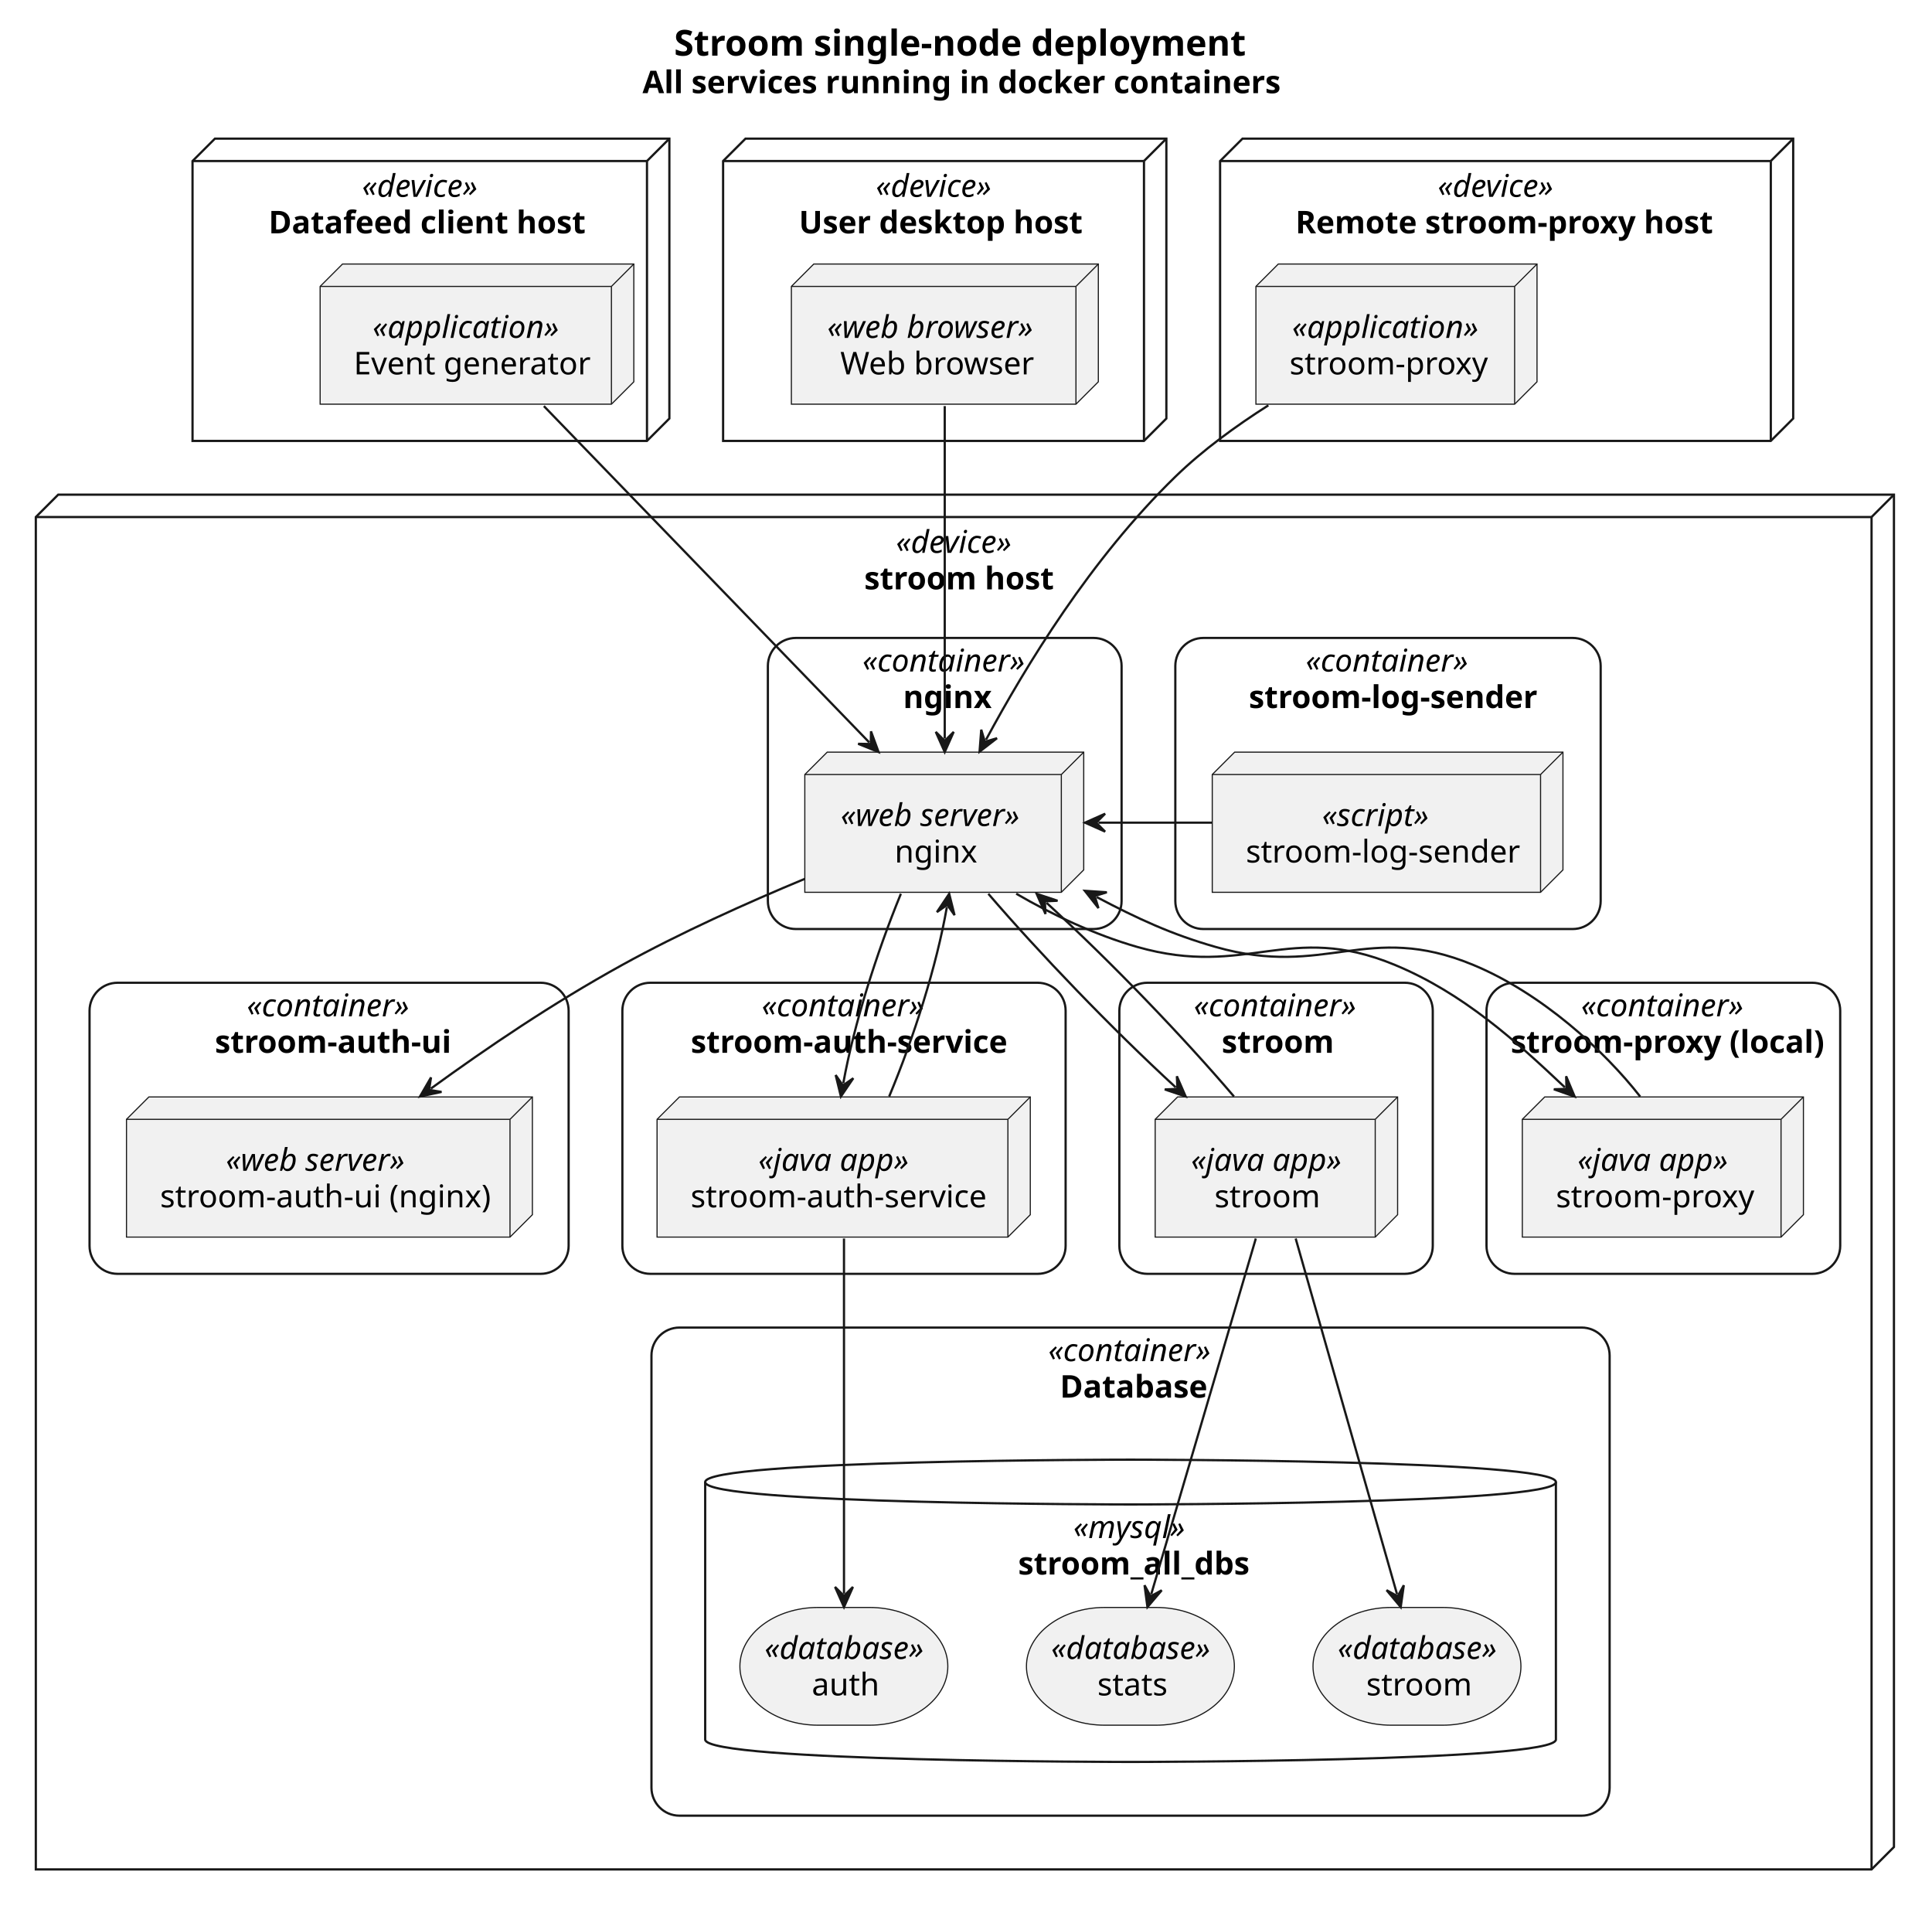
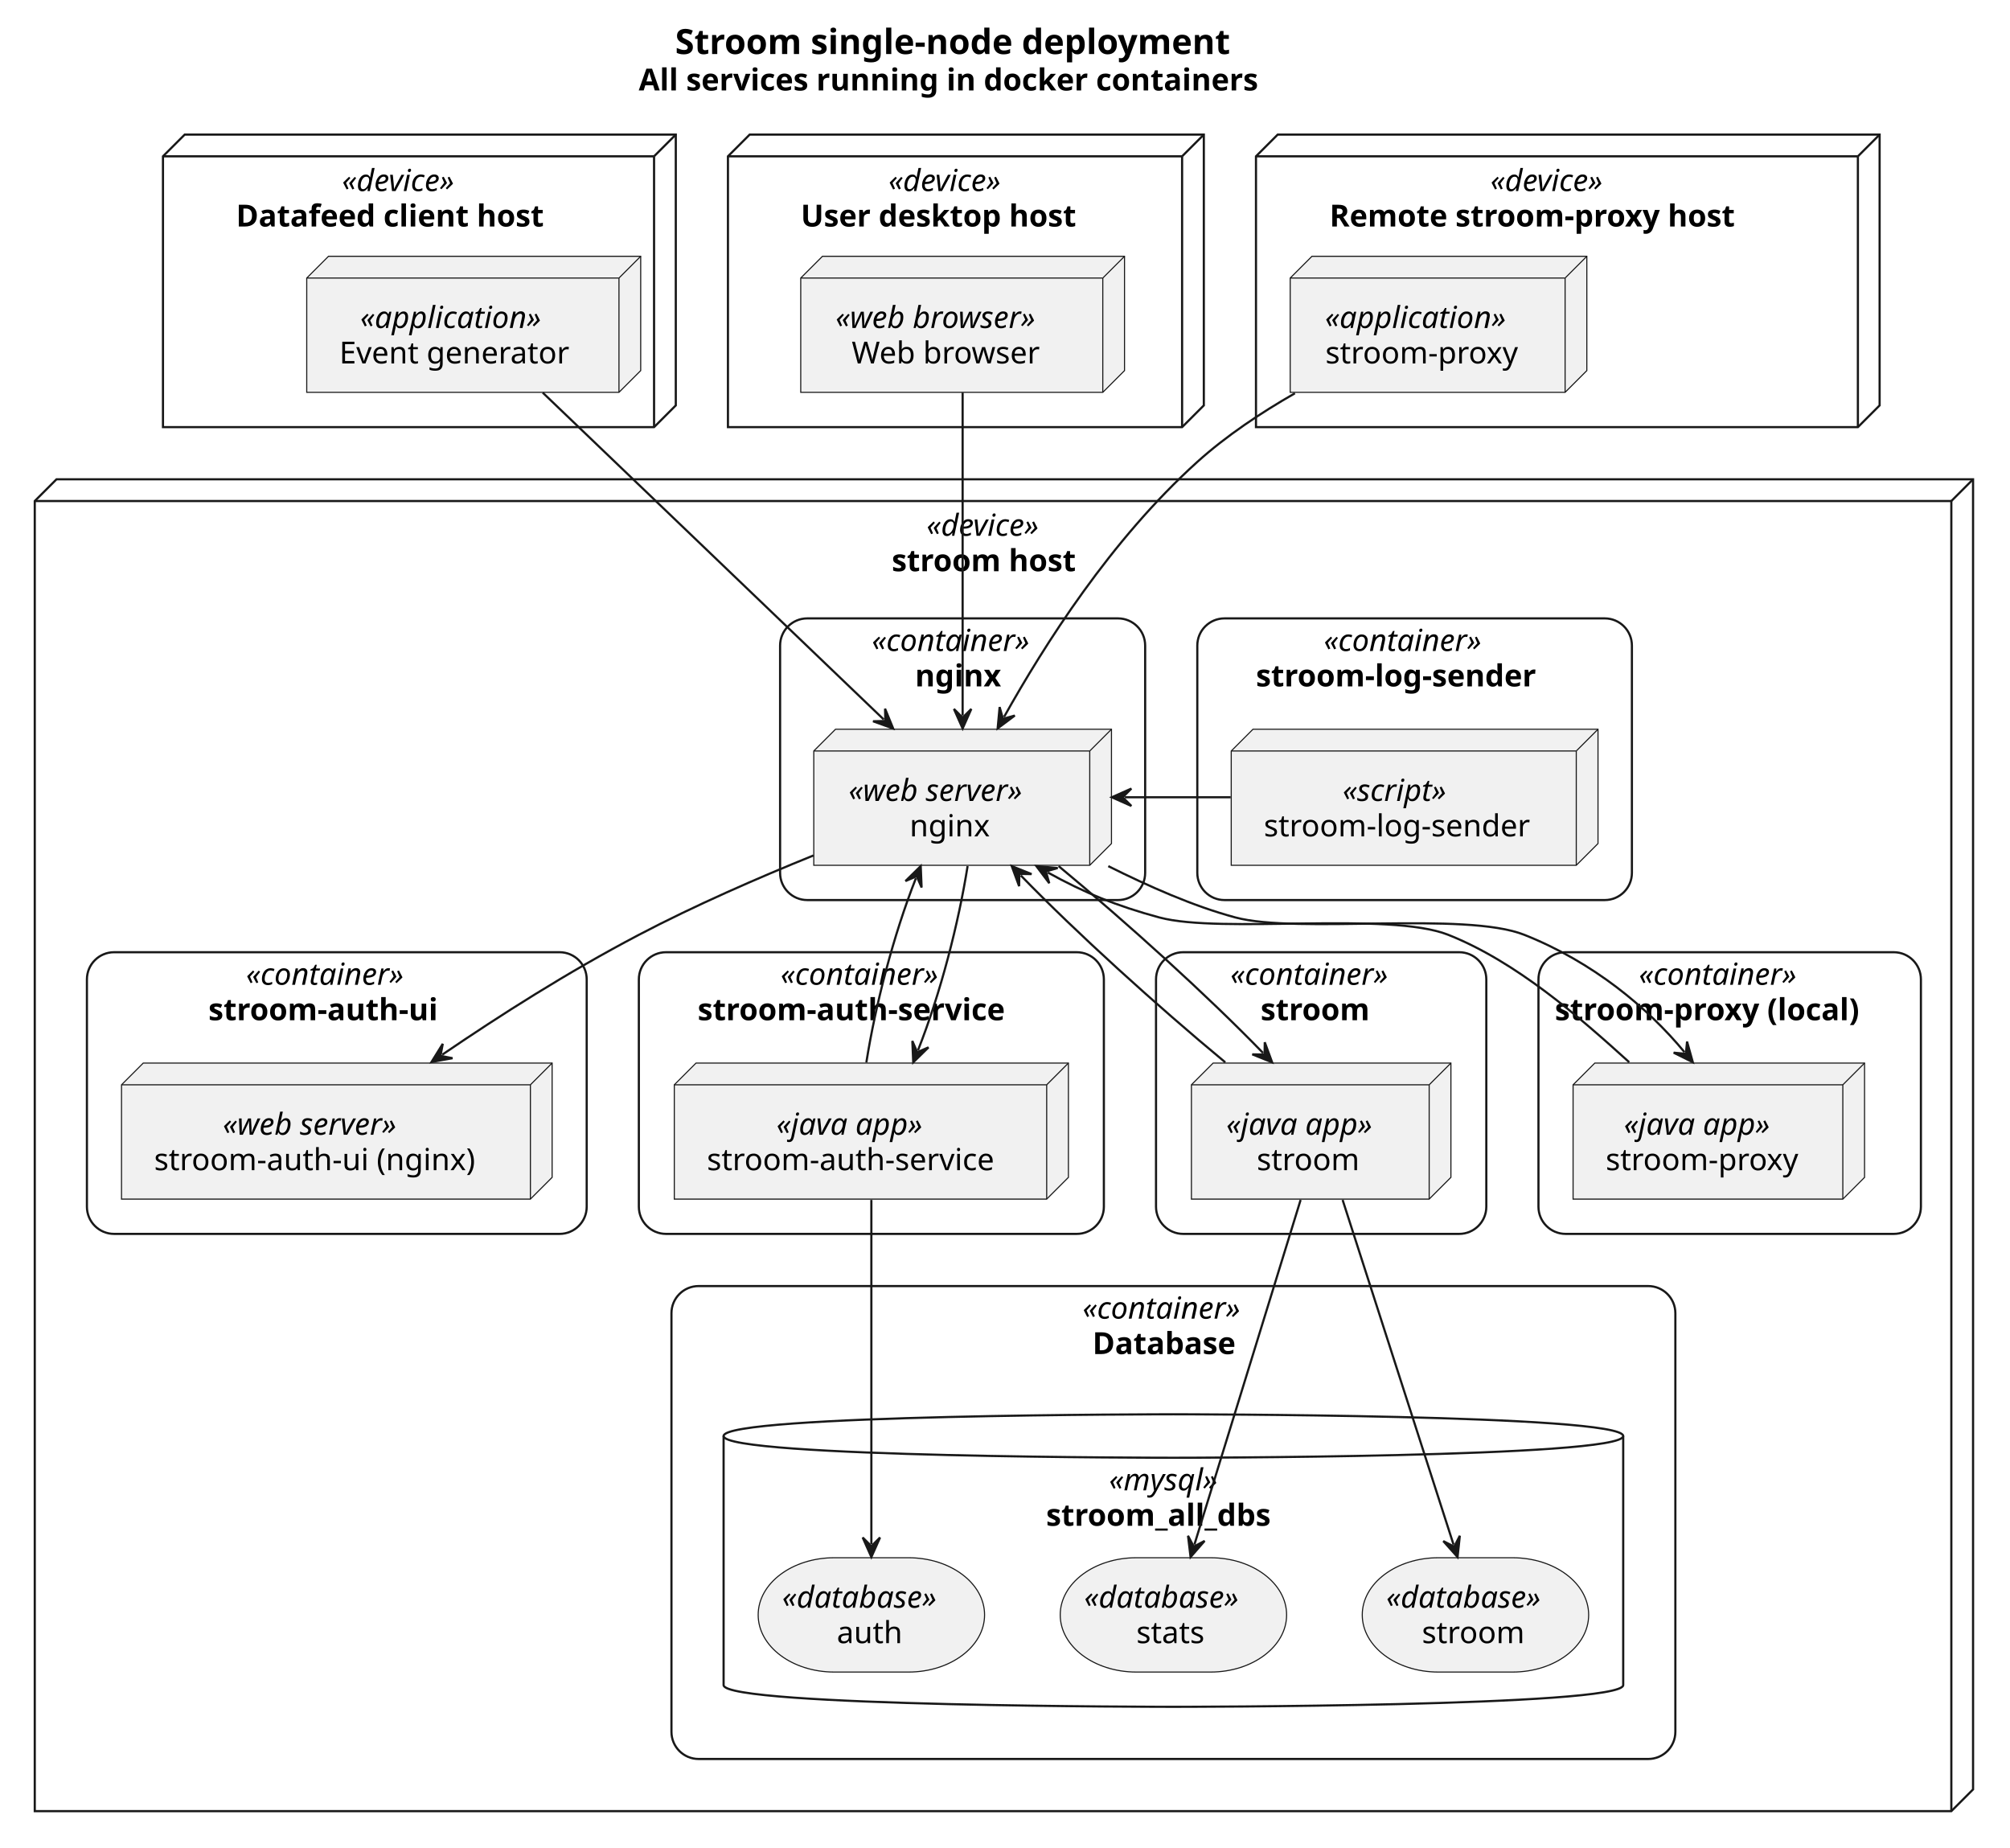
- <svg xmlns="http://www.w3.org/2000/svg" contentStyleType="text/css" data-diagram-type="DESCRIPTION" height="851px" preserveAspectRatio="none" style="width:863px;height:851px;background:#FFFFFF;" version="1.1" viewBox="0 0 863 851" width="863px" zoomAndPan="magnify">
+ <svg xmlns="http://www.w3.org/2000/svg" contentStyleType="text/css" data-diagram-type="DESCRIPTION" height="850px" preserveAspectRatio="none" style="width:925px;height:850px;background:#FFFFFF;" version="1.1" viewBox="0 0 925 850" width="925px" zoomAndPan="magnify">
  <defs />
  <g>
    <g class="title" data-source-line="2">
-       <text fill="#000000" font-family="sans-serif" font-size="16" font-weight="bold" lengthAdjust="spacing" textLength="246.781" x="301.109" y="24.852">Stroom single-node deployment</text>
-       <text fill="#000000" font-family="sans-serif" font-size="14" font-weight="bold" lengthAdjust="spacing" textLength="275.017" x="286.992" y="41.62">All services running in docker containers</text>
+       <text fill="#000000" font-family="sans-serif" font-size="16" font-weight="bold" lengthAdjust="spacing" textLength="289.602" x="310.699" y="24.852">Stroom single-node deployment</text>
+       <text fill="#000000" font-family="sans-serif" font-size="14" font-weight="bold" lengthAdjust="spacing" textLength="323.114" x="293.943" y="41.62">All services running in docker containers</text>
    </g>
    <g class="cluster" data-qualified-name="dataload_client_host" data-source-line="13" id="ent0002">
-       <polygon fill="none" points="86,71.922,96,61.922,299,61.922,299,186.922,289,196.922,86,196.922,86,71.922" style="stroke:#181818;stroke-width:1;" />
-       <line style="stroke:#181818;stroke-width:1;" x1="289" x2="299" y1="71.922" y2="61.922" />
-       <line style="stroke:#181818;stroke-width:1;" x1="86" x2="289" y1="71.922" y2="71.922" />
-       <line style="stroke:#181818;stroke-width:1;" x1="289" x2="289" y1="71.922" y2="196.922" />
-       <text fill="#000000" font-family="sans-serif" font-size="14" font-style="italic" lengthAdjust="spacing" textLength="53.628" x="161.686" y="87.917">«device»</text>
-       <text fill="#000000" font-family="sans-serif" font-size="14" font-weight="bold" lengthAdjust="spacing" textLength="137.088" x="119.956" y="104.214">Datafeed client host</text>
+       <polygon fill="none" points="75,71.922,85,61.922,311,61.922,311,186.522,301,196.522,75,196.522,75,71.922" style="stroke:#181818;stroke-width:1;" />
+       <line style="stroke:#181818;stroke-width:1;" x1="301" x2="311" y1="71.922" y2="61.922" />
+       <line style="stroke:#181818;stroke-width:1;" x1="75" x2="301" y1="71.922" y2="71.922" />
+       <line style="stroke:#181818;stroke-width:1;" x1="301" x2="301" y1="71.922" y2="196.522" />
+       <text fill="#000000" font-family="sans-serif" font-size="14" font-style="italic" lengthAdjust="spacing" textLength="63.267" x="157.367" y="87.917">«device»</text>
+       <text fill="#000000" font-family="sans-serif" font-size="14" font-weight="bold" lengthAdjust="spacing" textLength="160.72" x="108.64" y="104.214">Datafeed client host</text>
    </g>
    <g class="cluster" data-qualified-name="ui_client_host" data-source-line="17" id="ent0004">
-       <polygon fill="none" points="323,71.922,333,61.922,521,61.922,521,186.922,511,196.922,323,196.922,323,71.922" style="stroke:#181818;stroke-width:1;" />
-       <line style="stroke:#181818;stroke-width:1;" x1="511" x2="521" y1="71.922" y2="61.922" />
-       <line style="stroke:#181818;stroke-width:1;" x1="323" x2="511" y1="71.922" y2="71.922" />
-       <line style="stroke:#181818;stroke-width:1;" x1="511" x2="511" y1="71.922" y2="196.922" />
-       <text fill="#000000" font-family="sans-serif" font-size="14" font-style="italic" lengthAdjust="spacing" textLength="53.628" x="391.186" y="87.917">«device»</text>
-       <text fill="#000000" font-family="sans-serif" font-size="14" font-weight="bold" lengthAdjust="spacing" textLength="122.268" x="356.866" y="104.214">User desktop host</text>
+       <polygon fill="none" points="335,71.922,345,61.922,554,61.922,554,186.522,544,196.522,335,196.522,335,71.922" style="stroke:#181818;stroke-width:1;" />
+       <line style="stroke:#181818;stroke-width:1;" x1="544" x2="554" y1="71.922" y2="61.922" />
+       <line style="stroke:#181818;stroke-width:1;" x1="335" x2="544" y1="71.922" y2="71.922" />
+       <line style="stroke:#181818;stroke-width:1;" x1="544" x2="544" y1="71.922" y2="196.522" />
+       <text fill="#000000" font-family="sans-serif" font-size="14" font-style="italic" lengthAdjust="spacing" textLength="63.267" x="408.867" y="87.917">«device»</text>
+       <text fill="#000000" font-family="sans-serif" font-size="14" font-weight="bold" lengthAdjust="spacing" textLength="143.951" x="368.524" y="104.214">User desktop host</text>
    </g>
    <g class="cluster" data-qualified-name="remote_proxy_host" data-source-line="21" id="ent0006">
-       <polygon fill="none" points="545,71.922,555,61.922,801,61.922,801,186.922,791,196.922,545,196.922,545,71.922" style="stroke:#181818;stroke-width:1;" />
-       <line style="stroke:#181818;stroke-width:1;" x1="791" x2="801" y1="71.922" y2="61.922" />
-       <line style="stroke:#181818;stroke-width:1;" x1="545" x2="791" y1="71.922" y2="71.922" />
-       <line style="stroke:#181818;stroke-width:1;" x1="791" x2="791" y1="71.922" y2="196.922" />
-       <text fill="#000000" font-family="sans-serif" font-size="14" font-style="italic" lengthAdjust="spacing" textLength="53.628" x="642.186" y="87.917">«device»</text>
-       <text fill="#000000" font-family="sans-serif" font-size="14" font-weight="bold" lengthAdjust="spacing" textLength="180.694" x="578.653" y="104.214">Remote stroom-proxy host</text>
+       <polygon fill="none" points="578,71.922,588,61.922,865,61.922,865,186.522,855,196.522,578,196.522,578,71.922" style="stroke:#181818;stroke-width:1;" />
+       <line style="stroke:#181818;stroke-width:1;" x1="855" x2="865" y1="71.922" y2="61.922" />
+       <line style="stroke:#181818;stroke-width:1;" x1="578" x2="855" y1="71.922" y2="71.922" />
+       <line style="stroke:#181818;stroke-width:1;" x1="855" x2="855" y1="71.922" y2="196.522" />
+       <text fill="#000000" font-family="sans-serif" font-size="14" font-style="italic" lengthAdjust="spacing" textLength="63.267" x="685.867" y="87.917">«device»</text>
+       <text fill="#000000" font-family="sans-serif" font-size="14" font-weight="bold" lengthAdjust="spacing" textLength="211.292" x="611.854" y="104.214">Remote stroom-proxy host</text>
    </g>
    <g class="cluster" data-qualified-name="stroom_host" data-source-line="27" id="ent0008">
-       <polygon fill="none" points="16,230.922,26,220.922,846,220.922,846,824.922,836,834.922,16,834.922,16,230.922" style="stroke:#181818;stroke-width:1;" />
-       <line style="stroke:#181818;stroke-width:1;" x1="836" x2="846" y1="230.922" y2="220.922" />
-       <line style="stroke:#181818;stroke-width:1;" x1="16" x2="836" y1="230.922" y2="230.922" />
-       <line style="stroke:#181818;stroke-width:1;" x1="836" x2="836" y1="230.922" y2="834.922" />
-       <text fill="#000000" font-family="sans-serif" font-size="14" font-style="italic" lengthAdjust="spacing" textLength="53.628" x="400.186" y="246.917">«device»</text>
-       <text fill="#000000" font-family="sans-serif" font-size="14" font-weight="bold" lengthAdjust="spacing" textLength="81.901" x="386.049" y="263.214">stroom host</text>
+       <polygon fill="none" points="16,230.522,26,220.522,908,220.522,908,823.302,898,833.302,16,833.302,16,230.522" style="stroke:#181818;stroke-width:1;" />
+       <line style="stroke:#181818;stroke-width:1;" x1="898" x2="908" y1="230.522" y2="220.522" />
+       <line style="stroke:#181818;stroke-width:1;" x1="16" x2="898" y1="230.522" y2="230.522" />
+       <line style="stroke:#181818;stroke-width:1;" x1="898" x2="898" y1="230.522" y2="833.302" />
+       <text fill="#000000" font-family="sans-serif" font-size="14" font-style="italic" lengthAdjust="spacing" textLength="63.267" x="426.367" y="246.517">«device»</text>
+       <text fill="#000000" font-family="sans-serif" font-size="14" font-weight="bold" lengthAdjust="spacing" textLength="95.238" x="410.381" y="262.814">stroom host</text>
    </g>
    <g class="cluster" data-qualified-name="stroom_host.nginx_container" data-source-line="28" id="ent0009">
-       <rect fill="none" height="130" rx="12.5" ry="12.5" style="stroke:#181818;stroke-width:1;" width="158" x="343" y="284.922" />
-       <text fill="#000000" font-family="sans-serif" font-size="14" font-style="italic" lengthAdjust="spacing" textLength="73.555" x="385.223" y="299.917">«container»</text>
-       <text fill="#000000" font-family="sans-serif" font-size="14" font-weight="bold" lengthAdjust="spacing" textLength="37.222" x="403.389" y="316.214">nginx</text>
+       <rect fill="none" height="129.59" rx="12.5" ry="12.5" style="stroke:#181818;stroke-width:1;" width="168" x="359" y="284.522" />
+       <text fill="#000000" font-family="sans-serif" font-size="14" font-style="italic" lengthAdjust="spacing" textLength="83.617" x="401.191" y="299.517">«container»</text>
+       <text fill="#000000" font-family="sans-serif" font-size="14" font-weight="bold" lengthAdjust="spacing" textLength="43.784" x="421.108" y="315.814">nginx</text>
    </g>
    <g class="cluster" data-qualified-name="stroom_host.stroom_auth_ui_container" data-source-line="32" id="ent0011">
-       <rect fill="none" height="130" rx="12.5" ry="12.5" style="stroke:#181818;stroke-width:1;" width="214" x="40" y="438.922" />
-       <text fill="#000000" font-family="sans-serif" font-size="14" font-style="italic" lengthAdjust="spacing" textLength="73.555" x="110.223" y="453.917">«container»</text>
-       <text fill="#000000" font-family="sans-serif" font-size="14" font-weight="bold" lengthAdjust="spacing" textLength="102.019" x="95.99" y="470.214">stroom-auth-ui</text>
+       <rect fill="none" height="129.6" rx="12.5" ry="12.5" style="stroke:#181818;stroke-width:1;" width="230" x="40" y="438.112" />
+       <text fill="#000000" font-family="sans-serif" font-size="14" font-style="italic" lengthAdjust="spacing" textLength="83.617" x="113.191" y="453.107">«container»</text>
+       <text fill="#000000" font-family="sans-serif" font-size="14" font-weight="bold" lengthAdjust="spacing" textLength="118.214" x="95.893" y="469.404">stroom-auth-ui</text>
    </g>
    <g class="cluster" data-qualified-name="stroom_host.stroom_auth_service_container" data-source-line="36" id="ent0013">
-       <rect fill="none" height="130" rx="12.5" ry="12.5" style="stroke:#181818;stroke-width:1;" width="198" x="278" y="438.922" />
-       <text fill="#000000" font-family="sans-serif" font-size="14" font-style="italic" lengthAdjust="spacing" textLength="73.555" x="340.223" y="453.917">«container»</text>
-       <text fill="#000000" font-family="sans-serif" font-size="14" font-weight="bold" lengthAdjust="spacing" textLength="136.856" x="308.572" y="470.214">stroom-auth-service</text>
+       <rect fill="none" height="129.6" rx="12.5" ry="12.5" style="stroke:#181818;stroke-width:1;" width="214" x="294" y="438.112" />
+       <text fill="#000000" font-family="sans-serif" font-size="14" font-style="italic" lengthAdjust="spacing" textLength="83.617" x="359.191" y="453.107">«container»</text>
+       <text fill="#000000" font-family="sans-serif" font-size="14" font-weight="bold" lengthAdjust="spacing" textLength="159.899" x="321.05" y="469.404">stroom-auth-service</text>
    </g>
    <g class="cluster" data-qualified-name="stroom_host.stroom_container" data-source-line="40" id="ent0015">
-       <rect fill="none" height="130" rx="12.5" ry="12.5" style="stroke:#181818;stroke-width:1;" width="140" x="500" y="438.922" />
-       <text fill="#000000" font-family="sans-serif" font-size="14" font-style="italic" lengthAdjust="spacing" textLength="73.555" x="533.223" y="453.917">«container»</text>
-       <text fill="#000000" font-family="sans-serif" font-size="14" font-weight="bold" lengthAdjust="spacing" textLength="48.569" x="545.715" y="470.214">stroom</text>
+       <rect fill="none" height="129.6" rx="12.5" ry="12.5" style="stroke:#181818;stroke-width:1;" width="152" x="532" y="438.112" />
+       <text fill="#000000" font-family="sans-serif" font-size="14" font-style="italic" lengthAdjust="spacing" textLength="83.617" x="566.191" y="453.107">«container»</text>
+       <text fill="#000000" font-family="sans-serif" font-size="14" font-weight="bold" lengthAdjust="spacing" textLength="55.754" x="580.123" y="469.404">stroom</text>
    </g>
    <g class="cluster" data-qualified-name="stroom_host.stroom_proxy_container" data-source-line="44" id="ent0017">
-       <rect fill="none" height="130" rx="12.5" ry="12.5" style="stroke:#181818;stroke-width:1;" width="158" x="664" y="438.922" />
-       <text fill="#000000" font-family="sans-serif" font-size="14" font-style="italic" lengthAdjust="spacing" textLength="73.555" x="706.223" y="453.917">«container»</text>
-       <text fill="#000000" font-family="sans-serif" font-size="14" font-weight="bold" lengthAdjust="spacing" textLength="136.35" x="674.825" y="470.214">stroom-proxy (local)</text>
+       <rect fill="none" height="129.6" rx="12.5" ry="12.5" style="stroke:#181818;stroke-width:1;" width="176" x="708" y="438.112" />
+       <text fill="#000000" font-family="sans-serif" font-size="14" font-style="italic" lengthAdjust="spacing" textLength="83.617" x="754.191" y="453.107">«container»</text>
+       <text fill="#000000" font-family="sans-serif" font-size="14" font-weight="bold" lengthAdjust="spacing" textLength="160.898" x="715.551" y="469.404">stroom-proxy (local)</text>
    </g>
    <g class="cluster" data-qualified-name="stroom_host.stroom_log_sender" data-source-line="48" id="ent0019">
-       <rect fill="none" height="130" rx="12.5" ry="12.5" style="stroke:#181818;stroke-width:1;" width="190" x="525" y="284.922" />
-       <text fill="#000000" font-family="sans-serif" font-size="14" font-style="italic" lengthAdjust="spacing" textLength="73.555" x="583.223" y="299.917">«container»</text>
-       <text fill="#000000" font-family="sans-serif" font-size="14" font-weight="bold" lengthAdjust="spacing" textLength="124.332" x="557.834" y="316.214">stroom-log-sender</text>
+       <rect fill="none" height="129.59" rx="12.5" ry="12.5" style="stroke:#181818;stroke-width:1;" width="200" x="551" y="284.522" />
+       <text fill="#000000" font-family="sans-serif" font-size="14" font-style="italic" lengthAdjust="spacing" textLength="83.617" x="609.191" y="299.517">«container»</text>
+       <text fill="#000000" font-family="sans-serif" font-size="14" font-weight="bold" lengthAdjust="spacing" textLength="146.029" x="577.985" y="315.814">stroom-log-sender</text>
    </g>
    <g class="cluster" data-qualified-name="stroom_host.database_container" data-source-line="52" id="ent0021">
-       <rect fill="none" height="218" rx="12.5" ry="12.5" style="stroke:#181818;stroke-width:1;" width="428" x="291" y="592.922" />
-       <text fill="#000000" font-family="sans-serif" font-size="14" font-style="italic" lengthAdjust="spacing" textLength="73.555" x="468.223" y="607.917">«container»</text>
-       <text fill="#000000" font-family="sans-serif" font-size="14" font-weight="bold" lengthAdjust="spacing" textLength="63.096" x="473.452" y="624.214">Database</text>
+       <rect fill="none" height="217.59" rx="12.5" ry="12.5" style="stroke:#181818;stroke-width:1;" width="462" x="309" y="591.712" />
+       <text fill="#000000" font-family="sans-serif" font-size="14" font-style="italic" lengthAdjust="spacing" textLength="83.617" x="498.191" y="606.707">«container»</text>
+       <text fill="#000000" font-family="sans-serif" font-size="14" font-weight="bold" lengthAdjust="spacing" textLength="74.505" x="502.748" y="623.004">Database</text>
    </g>
    <g class="cluster" data-qualified-name="stroom_host.database_container.stroom_all_dbs" data-source-line="53" id="ent0022">
-       <path d="M315,661.922 C315,651.922 505,651.922 505,651.922 C505,651.922 695,651.922 695,661.922 L695,776.922 C695,786.922 505,786.922 505,786.922 C505,786.922 315,786.922 315,776.922 L315,661.922" fill="none" style="stroke:#181818;stroke-width:1;" />
-       <path d="M315,661.922 C315,671.922 505,671.922 505,671.922 C505,671.922 695,671.922 695,661.922" fill="none" style="stroke:#181818;stroke-width:1;" />
-       <text fill="#000000" font-family="sans-serif" font-size="14" font-style="italic" lengthAdjust="spacing" textLength="51.16" x="479.42" y="686.917">«mysql»</text>
-       <text fill="#000000" font-family="sans-serif" font-size="14" font-weight="bold" lengthAdjust="spacing" textLength="100.42" x="454.79" y="703.214">stroom_all_dbs</text>
+       <path d="M333,660.712 C333,650.712 540,650.712 540,650.712 C540,650.712 747,650.712 747,660.712 L747,775.302 C747,785.302 540,785.302 540,785.302 C540,785.302 333,785.302 333,775.302 L333,660.712" fill="none" style="stroke:#181818;stroke-width:1;" />
+       <path d="M333,660.712 C333,670.712 540,670.712 540,670.712 C540,670.712 747,670.712 747,660.712" fill="none" style="stroke:#181818;stroke-width:1;" />
+       <text fill="#000000" font-family="sans-serif" font-size="14" font-style="italic" lengthAdjust="spacing" textLength="59.274" x="510.363" y="685.707">«mysql»</text>
+       <text fill="#000000" font-family="sans-serif" font-size="14" font-weight="bold" lengthAdjust="spacing" textLength="117.175" x="481.413" y="702.004">stroom_all_dbs</text>
    </g>
    <g class="entity" data-qualified-name="dataload_client_host.dataload_client_app" data-source-line="14" id="ent0003">
-       <polygon fill="#F1F1F1" points="143,127.922,153,117.922,283.119,117.922,283.119,170.516,273.119,180.516,143,180.516,143,127.922" style="stroke:#181818;stroke-width:0.5;" />
-       <line style="stroke:#181818;stroke-width:0.5;" x1="273.119" x2="283.119" y1="127.922" y2="117.922" />
-       <line style="stroke:#181818;stroke-width:0.5;" x1="143" x2="273.119" y1="127.922" y2="127.922" />
-       <line style="stroke:#181818;stroke-width:0.5;" x1="273.119" x2="273.119" y1="127.922" y2="180.516" />
-       <text fill="#000000" font-family="sans-serif" font-size="14" font-style="italic" lengthAdjust="spacing" textLength="83.316" x="166.401" y="150.917">«application»</text>
-       <text fill="#000000" font-family="sans-serif" font-size="14" lengthAdjust="spacing" textLength="100.119" x="158" y="167.214">Event generator</text>
+       <polygon fill="#F1F1F1" points="141.16,127.922,151.16,117.922,294.849,117.922,294.849,170.516,284.849,180.516,141.16,180.516,141.16,127.922" style="stroke:#181818;stroke-width:0.5;" />
+       <line style="stroke:#181818;stroke-width:0.5;" x1="284.849" x2="294.849" y1="127.922" y2="117.922" />
+       <line style="stroke:#181818;stroke-width:0.5;" x1="141.16" x2="284.849" y1="127.922" y2="127.922" />
+       <line style="stroke:#181818;stroke-width:0.5;" x1="284.849" x2="284.849" y1="127.922" y2="180.516" />
+       <text fill="#000000" font-family="sans-serif" font-size="14" font-style="italic" lengthAdjust="spacing" textLength="94.507" x="165.751" y="150.917">«application»</text>
+       <text fill="#000000" font-family="sans-serif" font-size="14" lengthAdjust="spacing" textLength="113.689" x="156.16" y="167.214">Event generator</text>
    </g>
    <g class="entity" data-qualified-name="ui_client_host.ui_client_browser" data-source-line="18" id="ent0005">
-       <polygon fill="#F1F1F1" points="353.5,127.922,363.5,117.922,490.615,117.922,490.615,170.516,480.615,180.516,353.5,180.516,353.5,127.922" style="stroke:#181818;stroke-width:0.5;" />
-       <line style="stroke:#181818;stroke-width:0.5;" x1="480.615" x2="490.615" y1="127.922" y2="117.922" />
-       <line style="stroke:#181818;stroke-width:0.5;" x1="353.5" x2="480.615" y1="127.922" y2="127.922" />
-       <line style="stroke:#181818;stroke-width:0.5;" x1="480.615" x2="480.615" y1="127.922" y2="180.516" />
-       <text fill="#000000" font-family="sans-serif" font-size="14" font-style="italic" lengthAdjust="spacing" textLength="95.115" x="369.5" y="150.917">«web browser»</text>
-       <text fill="#000000" font-family="sans-serif" font-size="14" lengthAdjust="spacing" textLength="83.412" x="375.352" y="167.214">Web browser</text>
+       <polygon fill="#F1F1F1" points="368.5,127.922,378.5,117.922,517.503,117.922,517.503,170.516,507.503,180.516,368.5,180.516,368.5,127.922" style="stroke:#181818;stroke-width:0.5;" />
+       <line style="stroke:#181818;stroke-width:0.5;" x1="507.503" x2="517.503" y1="127.922" y2="117.922" />
+       <line style="stroke:#181818;stroke-width:0.5;" x1="368.5" x2="507.503" y1="127.922" y2="127.922" />
+       <line style="stroke:#181818;stroke-width:0.5;" x1="507.503" x2="507.503" y1="127.922" y2="180.516" />
+       <text fill="#000000" font-family="sans-serif" font-size="14" font-style="italic" lengthAdjust="spacing" textLength="107.003" x="384.5" y="150.917">«web browser»</text>
+       <text fill="#000000" font-family="sans-serif" font-size="14" lengthAdjust="spacing" textLength="92.114" x="391.944" y="167.214">Web browser</text>
    </g>
    <g class="entity" data-qualified-name="remote_proxy_host.remote_proxy" data-source-line="22" id="ent0007">
-       <polygon fill="#F1F1F1" points="561,127.922,571,117.922,686.565,117.922,686.565,170.516,676.565,180.516,561,180.516,561,127.922" style="stroke:#181818;stroke-width:0.5;" />
-       <line style="stroke:#181818;stroke-width:0.5;" x1="676.565" x2="686.565" y1="127.922" y2="117.922" />
-       <line style="stroke:#181818;stroke-width:0.5;" x1="561" x2="676.565" y1="127.922" y2="127.922" />
-       <line style="stroke:#181818;stroke-width:0.5;" x1="676.565" x2="676.565" y1="127.922" y2="180.516" />
-       <text fill="#000000" font-family="sans-serif" font-size="14" font-style="italic" lengthAdjust="spacing" textLength="83.316" x="577.125" y="150.917">«application»</text>
-       <text fill="#000000" font-family="sans-serif" font-size="14" lengthAdjust="spacing" textLength="85.565" x="576" y="167.214">stroom-proxy</text>
+       <polygon fill="#F1F1F1" points="593.75,127.922,603.75,117.922,730.257,117.922,730.257,170.516,720.257,180.516,593.75,180.516,593.75,127.922" style="stroke:#181818;stroke-width:0.5;" />
+       <line style="stroke:#181818;stroke-width:0.5;" x1="720.257" x2="730.257" y1="127.922" y2="117.922" />
+       <line style="stroke:#181818;stroke-width:0.5;" x1="593.75" x2="720.257" y1="127.922" y2="127.922" />
+       <line style="stroke:#181818;stroke-width:0.5;" x1="720.257" x2="720.257" y1="127.922" y2="180.516" />
+       <text fill="#000000" font-family="sans-serif" font-size="14" font-style="italic" lengthAdjust="spacing" textLength="94.507" x="609.75" y="150.917">«application»</text>
+       <text fill="#000000" font-family="sans-serif" font-size="14" lengthAdjust="spacing" textLength="94.138" x="609.935" y="167.214">stroom-proxy</text>
    </g>
    <g class="entity" data-qualified-name="stroom_host.nginx_container.nginx" data-source-line="29" id="ent0010">
-       <polygon fill="#F1F1F1" points="359.5,345.922,369.5,335.922,484.085,335.922,484.085,388.516,474.085,398.516,359.5,398.516,359.5,345.922" style="stroke:#181818;stroke-width:0.5;" />
-       <line style="stroke:#181818;stroke-width:0.5;" x1="474.085" x2="484.085" y1="345.922" y2="335.922" />
-       <line style="stroke:#181818;stroke-width:0.5;" x1="359.5" x2="474.085" y1="345.922" y2="345.922" />
-       <line style="stroke:#181818;stroke-width:0.5;" x1="474.085" x2="474.085" y1="345.922" y2="398.516" />
-       <text fill="#000000" font-family="sans-serif" font-size="14" font-style="italic" lengthAdjust="spacing" textLength="82.585" x="375.5" y="368.917">«web server»</text>
-       <text fill="#000000" font-family="sans-serif" font-size="14" lengthAdjust="spacing" textLength="34.364" x="399.61" y="385.214">nginx</text>
+       <polygon fill="#F1F1F1" points="374.5,345.522,384.5,335.522,511.499,335.522,511.499,388.116,501.499,398.116,374.5,398.116,374.5,345.522" style="stroke:#181818;stroke-width:0.5;" />
+       <line style="stroke:#181818;stroke-width:0.5;" x1="501.499" x2="511.499" y1="345.522" y2="335.522" />
+       <line style="stroke:#181818;stroke-width:0.5;" x1="374.5" x2="501.499" y1="345.522" y2="345.522" />
+       <line style="stroke:#181818;stroke-width:0.5;" x1="501.499" x2="501.499" y1="345.522" y2="398.116" />
+       <text fill="#000000" font-family="sans-serif" font-size="14" font-style="italic" lengthAdjust="spacing" textLength="94.999" x="390.5" y="368.517">«web server»</text>
+       <text fill="#000000" font-family="sans-serif" font-size="14" lengthAdjust="spacing" textLength="38.808" x="418.596" y="384.814">nginx</text>
    </g>
    <g class="entity" data-qualified-name="stroom_host.stroom_auth_ui_container.stroom_auth_ui_nginx" data-source-line="33" id="ent0012">
-       <polygon fill="#F1F1F1" points="56.5,499.922,66.5,489.922,237.812,489.922,237.812,542.516,227.812,552.516,56.5,552.516,56.5,499.922" style="stroke:#181818;stroke-width:0.5;" />
-       <line style="stroke:#181818;stroke-width:0.5;" x1="227.812" x2="237.812" y1="499.922" y2="489.922" />
-       <line style="stroke:#181818;stroke-width:0.5;" x1="56.5" x2="227.812" y1="499.922" y2="499.922" />
-       <line style="stroke:#181818;stroke-width:0.5;" x1="227.812" x2="227.812" y1="499.922" y2="552.516" />
-       <text fill="#000000" font-family="sans-serif" font-size="14" font-style="italic" lengthAdjust="spacing" textLength="82.585" x="100.864" y="522.917">«web server»</text>
-       <text fill="#000000" font-family="sans-serif" font-size="14" lengthAdjust="spacing" textLength="141.312" x="71.5" y="539.214">stroom-auth-ui (nginx)</text>
+       <polygon fill="#F1F1F1" points="55.92,499.112,65.92,489.112,254.09,489.112,254.09,541.706,244.09,551.706,55.92,551.706,55.92,499.112" style="stroke:#181818;stroke-width:0.5;" />
+       <line style="stroke:#181818;stroke-width:0.5;" x1="244.09" x2="254.09" y1="499.112" y2="489.112" />
+       <line style="stroke:#181818;stroke-width:0.5;" x1="55.92" x2="244.09" y1="499.112" y2="499.112" />
+       <line style="stroke:#181818;stroke-width:0.5;" x1="244.09" x2="244.09" y1="499.112" y2="551.706" />
+       <text fill="#000000" font-family="sans-serif" font-size="14" font-style="italic" lengthAdjust="spacing" textLength="94.999" x="102.505" y="522.107">«web server»</text>
+       <text fill="#000000" font-family="sans-serif" font-size="14" lengthAdjust="spacing" textLength="158.17" x="70.92" y="538.404">stroom-auth-ui (nginx)</text>
    </g>
    <g class="entity" data-qualified-name="stroom_host.stroom_auth_service_container.stroom_auth_service_dropwiz" data-source-line="37" id="ent0014">
-       <polygon fill="#F1F1F1" points="293.5,499.922,303.5,489.922,460.218,489.922,460.218,542.516,450.218,552.516,293.5,552.516,293.5,499.922" style="stroke:#181818;stroke-width:0.5;" />
-       <line style="stroke:#181818;stroke-width:0.5;" x1="450.218" x2="460.218" y1="499.922" y2="489.922" />
-       <line style="stroke:#181818;stroke-width:0.5;" x1="293.5" x2="450.218" y1="499.922" y2="499.922" />
-       <line style="stroke:#181818;stroke-width:0.5;" x1="450.218" x2="450.218" y1="499.922" y2="552.516" />
-       <text fill="#000000" font-family="sans-serif" font-size="14" font-style="italic" lengthAdjust="spacing" textLength="66.295" x="338.711" y="522.917">«java app»</text>
-       <text fill="#000000" font-family="sans-serif" font-size="14" lengthAdjust="spacing" textLength="126.718" x="308.5" y="539.214">stroom-auth-service</text>
+       <polygon fill="#F1F1F1" points="310.31,499.112,320.31,489.112,491.684,489.112,491.684,541.706,481.684,551.706,310.31,551.706,310.31,499.112" style="stroke:#181818;stroke-width:0.5;" />
+       <line style="stroke:#181818;stroke-width:0.5;" x1="481.684" x2="491.684" y1="499.112" y2="489.112" />
+       <line style="stroke:#181818;stroke-width:0.5;" x1="310.31" x2="481.684" y1="499.112" y2="499.112" />
+       <line style="stroke:#181818;stroke-width:0.5;" x1="481.684" x2="481.684" y1="499.112" y2="551.706" />
+       <text fill="#000000" font-family="sans-serif" font-size="14" font-style="italic" lengthAdjust="spacing" textLength="77.417" x="357.288" y="522.107">«java app»</text>
+       <text fill="#000000" font-family="sans-serif" font-size="14" lengthAdjust="spacing" textLength="141.374" x="325.31" y="538.404">stroom-auth-service</text>
    </g>
    <g class="entity" data-qualified-name="stroom_host.stroom_container.stroom_dropwiz" data-source-line="41" id="ent0016">
-       <polygon fill="#F1F1F1" points="516,499.922,526,489.922,624.295,489.922,624.295,542.516,614.295,552.516,516,552.516,516,499.922" style="stroke:#181818;stroke-width:0.5;" />
-       <line style="stroke:#181818;stroke-width:0.5;" x1="614.295" x2="624.295" y1="499.922" y2="489.922" />
-       <line style="stroke:#181818;stroke-width:0.5;" x1="516" x2="614.295" y1="499.922" y2="499.922" />
-       <line style="stroke:#181818;stroke-width:0.5;" x1="614.295" x2="614.295" y1="499.922" y2="552.516" />
-       <text fill="#000000" font-family="sans-serif" font-size="14" font-style="italic" lengthAdjust="spacing" textLength="66.295" x="532" y="522.917">«java app»</text>
-       <text fill="#000000" font-family="sans-serif" font-size="14" lengthAdjust="spacing" textLength="45.35" x="542.473" y="539.214">stroom</text>
+       <polygon fill="#F1F1F1" points="548.29,499.112,558.29,489.112,667.707,489.112,667.707,541.706,657.707,551.706,548.29,551.706,548.29,499.112" style="stroke:#181818;stroke-width:0.5;" />
+       <line style="stroke:#181818;stroke-width:0.5;" x1="657.707" x2="667.707" y1="499.112" y2="489.112" />
+       <line style="stroke:#181818;stroke-width:0.5;" x1="548.29" x2="657.707" y1="499.112" y2="499.112" />
+       <line style="stroke:#181818;stroke-width:0.5;" x1="657.707" x2="657.707" y1="499.112" y2="551.706" />
+       <text fill="#000000" font-family="sans-serif" font-size="14" font-style="italic" lengthAdjust="spacing" textLength="77.417" x="564.29" y="522.107">«java app»</text>
+       <text fill="#000000" font-family="sans-serif" font-size="14" lengthAdjust="spacing" textLength="49.308" x="578.345" y="538.404">stroom</text>
    </g>
    <g class="entity" data-qualified-name="stroom_host.stroom_proxy_container.stroom_proxy_dropwiz" data-source-line="45" id="ent0018">
-       <polygon fill="#F1F1F1" points="680,499.922,690,489.922,805.565,489.922,805.565,542.516,795.565,552.516,680,552.516,680,499.922" style="stroke:#181818;stroke-width:0.5;" />
-       <line style="stroke:#181818;stroke-width:0.5;" x1="795.565" x2="805.565" y1="499.922" y2="489.922" />
-       <line style="stroke:#181818;stroke-width:0.5;" x1="680" x2="795.565" y1="499.922" y2="499.922" />
-       <line style="stroke:#181818;stroke-width:0.5;" x1="795.565" x2="795.565" y1="499.922" y2="552.516" />
-       <text fill="#000000" font-family="sans-serif" font-size="14" font-style="italic" lengthAdjust="spacing" textLength="66.295" x="704.635" y="522.917">«java app»</text>
-       <text fill="#000000" font-family="sans-serif" font-size="14" lengthAdjust="spacing" textLength="85.565" x="695" y="539.214">stroom-proxy</text>
+       <polygon fill="#F1F1F1" points="723.93,499.112,733.93,489.112,858.068,489.112,858.068,541.706,848.068,551.706,723.93,551.706,723.93,499.112" style="stroke:#181818;stroke-width:0.5;" />
+       <line style="stroke:#181818;stroke-width:0.5;" x1="848.068" x2="858.068" y1="499.112" y2="489.112" />
+       <line style="stroke:#181818;stroke-width:0.5;" x1="723.93" x2="848.068" y1="499.112" y2="499.112" />
+       <line style="stroke:#181818;stroke-width:0.5;" x1="848.068" x2="848.068" y1="499.112" y2="551.706" />
+       <text fill="#000000" font-family="sans-serif" font-size="14" font-style="italic" lengthAdjust="spacing" textLength="77.417" x="747.29" y="522.107">«java app»</text>
+       <text fill="#000000" font-family="sans-serif" font-size="14" lengthAdjust="spacing" textLength="94.138" x="738.93" y="538.404">stroom-proxy</text>
    </g>
    <g class="entity" data-qualified-name="stroom_host.stroom_log_sender.stroom_log_sender_script" data-source-line="49" id="ent0020">
-       <polygon fill="#F1F1F1" points="541.5,345.922,551.5,335.922,698.148,335.922,698.148,388.516,688.148,398.516,541.5,398.516,541.5,345.922" style="stroke:#181818;stroke-width:0.5;" />
-       <line style="stroke:#181818;stroke-width:0.5;" x1="688.148" x2="698.148" y1="345.922" y2="335.922" />
-       <line style="stroke:#181818;stroke-width:0.5;" x1="541.5" x2="688.148" y1="345.922" y2="345.922" />
-       <line style="stroke:#181818;stroke-width:0.5;" x1="688.148" x2="688.148" y1="345.922" y2="398.516" />
-       <text fill="#000000" font-family="sans-serif" font-size="14" font-style="italic" lengthAdjust="spacing" textLength="48.583" x="590.533" y="368.917">«script»</text>
-       <text fill="#000000" font-family="sans-serif" font-size="14" lengthAdjust="spacing" textLength="116.648" x="556.5" y="385.214">stroom-log-sender</text>
+       <polygon fill="#F1F1F1" points="566.61,345.522,576.61,335.522,735.399,335.522,735.399,388.116,725.399,398.116,566.61,398.116,566.61,345.522" style="stroke:#181818;stroke-width:0.5;" />
+       <line style="stroke:#181818;stroke-width:0.5;" x1="725.399" x2="735.399" y1="345.522" y2="335.522" />
+       <line style="stroke:#181818;stroke-width:0.5;" x1="566.61" x2="725.399" y1="345.522" y2="345.522" />
+       <line style="stroke:#181818;stroke-width:0.5;" x1="725.399" x2="725.399" y1="345.522" y2="398.116" />
+       <text fill="#000000" font-family="sans-serif" font-size="14" font-style="italic" lengthAdjust="spacing" textLength="56.294" x="617.858" y="368.517">«script»</text>
+       <text fill="#000000" font-family="sans-serif" font-size="14" lengthAdjust="spacing" textLength="128.789" x="581.61" y="384.814">stroom-log-sender</text>
    </g>
    <g class="entity" data-qualified-name="stroom_host.database_container.stroom_all_dbs.stroom_db" data-source-line="54" id="ent0023">
-       <rect fill="#F1F1F1" height="52.594" rx="35" ry="35" style="stroke:#181818;stroke-width:0.5;" width="92.882" x="586.5" y="717.922" />
-       <text fill="#000000" font-family="sans-serif" font-size="14" font-style="italic" lengthAdjust="spacing" textLength="70.882" x="597.5" y="740.917">«database»</text>
-       <text fill="#000000" font-family="sans-serif" font-size="14" lengthAdjust="spacing" textLength="45.35" x="610.266" y="757.214">stroom</text>
+       <rect fill="#F1F1F1" height="52.594" rx="35" ry="35" style="stroke:#181818;stroke-width:0.5;" width="104.189" x="626.91" y="716.712" />
+       <text fill="#000000" font-family="sans-serif" font-size="14" font-style="italic" lengthAdjust="spacing" textLength="82.189" x="637.91" y="739.707">«database»</text>
+       <text fill="#000000" font-family="sans-serif" font-size="14" lengthAdjust="spacing" textLength="49.308" x="654.35" y="756.004">stroom</text>
    </g>
    <g class="entity" data-qualified-name="stroom_host.database_container.stroom_all_dbs.stroom_stats_db" data-source-line="55" id="ent0024">
-       <rect fill="#F1F1F1" height="52.594" rx="35" ry="35" style="stroke:#181818;stroke-width:0.5;" width="92.882" x="458.5" y="717.922" />
-       <text fill="#000000" font-family="sans-serif" font-size="14" font-style="italic" lengthAdjust="spacing" textLength="70.882" x="469.5" y="740.917">«database»</text>
-       <text fill="#000000" font-family="sans-serif" font-size="14" lengthAdjust="spacing" textLength="29.552" x="490.165" y="757.214">stats</text>
+       <rect fill="#F1F1F1" height="52.594" rx="35" ry="35" style="stroke:#181818;stroke-width:0.5;" width="104.189" x="487.91" y="716.712" />
+       <text fill="#000000" font-family="sans-serif" font-size="14" font-style="italic" lengthAdjust="spacing" textLength="82.189" x="498.91" y="739.707">«database»</text>
+       <text fill="#000000" font-family="sans-serif" font-size="14" lengthAdjust="spacing" textLength="34.145" x="522.932" y="756.004">stats</text>
    </g>
    <g class="entity" data-qualified-name="stroom_host.database_container.stroom_all_dbs.stroom_auth_db" data-source-line="56" id="ent0025">
-       <rect fill="#F1F1F1" height="52.594" rx="35" ry="35" style="stroke:#181818;stroke-width:0.5;" width="92.882" x="330.5" y="717.922" />
-       <text fill="#000000" font-family="sans-serif" font-size="14" font-style="italic" lengthAdjust="spacing" textLength="70.882" x="341.5" y="740.917">«database»</text>
-       <text fill="#000000" font-family="sans-serif" font-size="14" lengthAdjust="spacing" textLength="28.663" x="362.609" y="757.214">auth</text>
+       <rect fill="#F1F1F1" height="52.594" rx="35" ry="35" style="stroke:#181818;stroke-width:0.5;" width="104.189" x="348.91" y="716.712" />
+       <text fill="#000000" font-family="sans-serif" font-size="14" font-style="italic" lengthAdjust="spacing" textLength="82.189" x="359.91" y="739.707">«database»</text>
+       <text fill="#000000" font-family="sans-serif" font-size="14" lengthAdjust="spacing" textLength="31.814" x="385.097" y="756.004">auth</text>
    </g>
    <g class="link" data-entity-1="ent0014" data-entity-2="ent0025" data-link-type="dependency" data-source-line="61" id="lnk26">
-       <path d="M377,553.152 C377,597.032 377,670.862 377,711.762" fill="none" id="stroom_auth_service_dropwiz-to-stroom_auth_db" style="stroke:#181818;stroke-width:1;" />
-       <polygon fill="#181818" points="377,717.762,381,708.762,377,712.762,373,708.762,377,717.762" style="stroke:#181818;stroke-width:1;" />
+       <path d="M401,552.082 C401,595.882 401,669.562 401,710.392" fill="none" id="stroom_auth_service_dropwiz-to-stroom_auth_db" style="stroke:#181818;stroke-width:1;" />
+       <polygon fill="#181818" points="401,716.392,405,707.392,401,711.392,397,707.392,401,716.392" style="stroke:#181818;stroke-width:1;" />
    </g>
    <g class="link" data-entity-1="ent0016" data-entity-2="ent0023" data-link-type="dependency" data-source-line="62" id="lnk27">
-       <path d="M578.76,553.152 C591.27,597.032 612.375,671.092 624.035,711.992" fill="none" id="stroom_dropwiz-to-stroom_db" style="stroke:#181818;stroke-width:1;" />
-       <polygon fill="#181818" points="625.68,717.762,627.059,708.01,624.309,712.953,619.366,710.203,625.68,717.762" style="stroke:#181818;stroke-width:1;" />
+       <path d="M617.87,552.082 C631.97,595.882 655.782,669.85 668.922,710.68" fill="none" id="stroom_dropwiz-to-stroom_db" style="stroke:#181818;stroke-width:1;" />
+       <polygon fill="#181818" points="670.76,716.392,671.811,706.599,669.228,711.632,664.195,709.05,670.76,716.392" style="stroke:#181818;stroke-width:1;" />
    </g>
    <g class="link" data-entity-1="ent0016" data-entity-2="ent0024" data-link-type="dependency" data-source-line="63" id="lnk28">
-       <path d="M560.96,553.152 C548.06,597.032 526.273,671.106 514.243,712.006" fill="none" id="stroom_dropwiz-to-stroom_stats_db" style="stroke:#181818;stroke-width:1;" />
-       <polygon fill="#181818" points="512.55,717.762,518.927,710.256,513.961,712.965,511.252,707.999,512.55,717.762" style="stroke:#181818;stroke-width:1;" />
+       <path d="M598.54,552.082 C585.04,595.882 562.247,669.828 549.667,710.658" fill="none" id="stroom_dropwiz-to-stroom_stats_db" style="stroke:#181818;stroke-width:1;" />
+       <polygon fill="#181818" points="547.9,716.392,554.373,708.969,549.372,711.614,546.727,706.613,547.9,716.392" style="stroke:#181818;stroke-width:1;" />
    </g>
    <g class="link" data-entity-1="ent0016" data-entity-2="ent0010" data-link-type="dependency" data-source-line="66" id="lnk29">
-       <path d="M551.19,489.712 C528.73,463.352 496.361,429.598 467.481,403.228" fill="none" id="stroom_dropwiz-to-nginx" style="stroke:#181818;stroke-width:1;" />
-       <polygon fill="#181818" points="463.05,399.182,466.999,408.204,466.742,402.553,472.393,402.297,463.05,399.182" style="stroke:#181818;stroke-width:1;" />
+       <path d="M563.88,488.782 C532.14,462.492 495.288,429.099 469.777,402.799" fill="none" id="stroom_dropwiz-to-nginx" style="stroke:#181818;stroke-width:1;" />
+       <polygon fill="#181818" points="465.6,398.492,468.995,407.737,469.081,402.081,474.737,402.167,465.6,398.492" style="stroke:#181818;stroke-width:1;" />
    </g>
    <g class="link" data-entity-1="ent0010" data-entity-2="ent0016" data-link-type="dependency" data-source-line="74" id="lnk36">
-       <path d="M441.47,399.182 C464.12,425.552 496.501,459.293 525.201,485.653" fill="none" id="nginx-to-stroom_dropwiz" style="stroke:#181818;stroke-width:1;" />
-       <polygon fill="#181818" points="529.62,489.712,525.697,480.678,525.938,486.33,520.286,486.57,529.62,489.712" style="stroke:#181818;stroke-width:1;" />
+       <path d="M487.18,398.492 C518.92,424.792 555.773,458.184 581.263,484.474" fill="none" id="nginx-to-stroom_dropwiz" style="stroke:#181818;stroke-width:1;" />
+       <polygon fill="#181818" points="585.44,488.782,582.047,479.536,581.96,485.192,576.303,485.105,585.44,488.782" style="stroke:#181818;stroke-width:1;" />
    </g>
    <g class="link" data-entity-1="ent0018" data-entity-2="ent0010" data-link-type="dependency" data-source-line="67" id="lnk30">
-       <path d="M732.65,489.762 C716.58,469.182 688.64,443.602 658,430.922 C610.66,411.332 592.27,436.982 543,422.922 C523.25,417.282 508.278,410.35 489.878,400.65" fill="none" id="stroom_proxy_dropwiz-to-nginx" style="stroke:#181818;stroke-width:1;" />
-       <polygon fill="#181818" points="484.57,397.852,490.666,405.587,488.993,400.184,494.397,398.51,484.57,397.852" style="stroke:#181818;stroke-width:1;" />
+       <path d="M749.76,488.722 C727.03,468.142 697.99,442.612 666.5,430.112 C638.98,419.192 562.09,429.812 533.5,422.112 C513.84,416.822 498.827,410.652 482.187,401.422" fill="none" id="stroom_proxy_dropwiz-to-nginx" style="stroke:#181818;stroke-width:1;" />
+       <polygon fill="#181818" points="476.94,398.512,482.87,406.375,481.312,400.937,486.751,399.38,476.94,398.512" style="stroke:#181818;stroke-width:1;" />
    </g>
    <g class="link" data-entity-1="ent0010" data-entity-2="ent0018" data-link-type="dependency" data-source-line="75" id="lnk37">
-       <path d="M453.93,399.142 C469.77,408.402 489.13,417.532 508,422.922 C557.27,436.982 575.66,411.332 623,430.922 C653.64,443.602 677.217,465.063 699.017,485.643" fill="none" id="nginx-to-stroom_proxy_dropwiz" style="stroke:#181818;stroke-width:1;" />
-       <polygon fill="#181818" points="703.38,489.762,699.581,480.675,699.744,486.329,694.09,486.492,703.38,489.762" style="stroke:#181818;stroke-width:1;" />
+       <path d="M510.03,398.512 C528.58,407.742 548.84,416.822 568.5,422.112 C597.09,429.812 673.98,419.192 701.5,430.112 C732.99,442.612 758.209,463.516 775.209,484.096" fill="none" id="nginx-to-stroom_proxy_dropwiz" style="stroke:#181818;stroke-width:1;" />
+       <polygon fill="#181818" points="779.03,488.722,776.382,479.236,775.846,484.867,770.214,484.33,779.03,488.722" style="stroke:#181818;stroke-width:1;" />
    </g>
    <g class="link" data-entity-1="ent0014" data-entity-2="ent0010" data-link-type="dependency" data-source-line="68" id="lnk31">
-       <path d="M397.18,489.712 C408.2,463.352 418.359,431.463 422.959,405.093" fill="none" id="stroom_auth_service_dropwiz-to-nginx" style="stroke:#181818;stroke-width:1;" />
-       <polygon fill="#181818" points="423.99,399.182,418.503,407.361,423.131,404.108,426.384,408.735,423.99,399.182" style="stroke:#181818;stroke-width:1;" />
+       <path d="M398.7,488.782 C402.87,462.492 411.104,430.372 421.504,404.072" fill="none" id="stroom_auth_service_dropwiz-to-nginx" style="stroke:#181818;stroke-width:1;" />
+       <polygon fill="#181818" points="423.71,398.492,416.681,405.39,421.871,403.142,424.12,408.332,423.71,398.492" style="stroke:#181818;stroke-width:1;" />
    </g>
    <g class="link" data-entity-1="ent0010" data-entity-2="ent0014" data-link-type="dependency" data-source-line="73" id="lnk35">
-       <path d="M402.41,399.182 C391.58,425.552 381.458,457.448 376.688,483.808" fill="none" id="nginx-to-stroom_auth_service_dropwiz" style="stroke:#181818;stroke-width:1;" />
-       <polygon fill="#181818" points="375.62,489.712,381.159,481.568,376.51,484.792,373.286,480.143,375.62,489.712" style="stroke:#181818;stroke-width:1;" />
+       <path d="M445.29,398.492 C441.12,424.792 432.877,456.913 422.477,483.203" fill="none" id="nginx-to-stroom_auth_service_dropwiz" style="stroke:#181818;stroke-width:1;" />
+       <polygon fill="#181818" points="420.27,488.782,427.3,481.884,422.109,484.132,419.861,478.942,420.27,488.782" style="stroke:#181818;stroke-width:1;" />
    </g>
    <g class="link" data-entity-1="ent0010" data-entity-2="ent0020" data-link-type="dependency" data-source-line="69" id="lnk33">
-       <path d="M490.65,367.422 C509.59,367.422 522.54,367.422 541.49,367.422" fill="none" id="nginx-backto-stroom_log_sender_script" style="stroke:#181818;stroke-width:1;" />
-       <polygon fill="#181818" points="484.65,367.422,493.65,371.422,489.65,367.422,493.65,363.422,484.65,367.422" style="stroke:#181818;stroke-width:1;" />
+       <path d="M517.66,366.822 C535.89,366.822 548.13,366.822 566.36,366.822" fill="none" id="nginx-backto-stroom_log_sender_script" style="stroke:#181818;stroke-width:1;" />
+       <polygon fill="#181818" points="511.66,366.822,520.66,370.822,516.66,366.822,520.66,362.822,511.66,366.822" style="stroke:#181818;stroke-width:1;" />
    </g>
    <g class="link" data-entity-1="ent0010" data-entity-2="ent0012" data-link-type="dependency" data-source-line="72" id="lnk34">
-       <path d="M359.46,392.522 C333.7,403.222 303.89,416.632 278,430.922 C246.41,448.362 217.706,467.867 192.456,486.197" fill="none" id="nginx-to-stroom_auth_ui_nginx" style="stroke:#181818;stroke-width:1;" />
-       <polygon fill="#181818" points="187.6,489.722,197.233,487.672,191.646,486.784,192.533,481.198,187.6,489.722" style="stroke:#181818;stroke-width:1;" />
+       <path d="M374.35,393.592 C348.68,403.982 319.57,416.692 294,430.112 C260.86,447.512 230.351,467.008 203.531,485.248" fill="none" id="nginx-to-stroom_auth_ui_nginx" style="stroke:#181818;stroke-width:1;" />
+       <polygon fill="#181818" points="198.57,488.622,208.262,486.868,202.704,485.81,203.763,480.253,198.57,488.622" style="stroke:#181818;stroke-width:1;" />
    </g>
    <g class="link" data-entity-1="ent0005" data-entity-2="ent0010" data-link-type="dependency" data-source-line="79" id="lnk38">
-       <path d="M422,181.372 C422,222.552 422,288.912 422,329.882" fill="none" id="ui_client_browser-to-nginx" style="stroke:#181818;stroke-width:1;" />
-       <polygon fill="#181818" points="422,335.882,426,326.882,422,330.882,418,326.882,422,335.882" style="stroke:#181818;stroke-width:1;" />
+       <path d="M443,180.652 C443,221.632 443,288.122 443,329.192" fill="none" id="ui_client_browser-to-nginx" style="stroke:#181818;stroke-width:1;" />
+       <polygon fill="#181818" points="443,335.192,447,326.192,443,330.192,439,326.192,443,335.192" style="stroke:#181818;stroke-width:1;" />
    </g>
    <g class="link" data-entity-1="ent0003" data-entity-2="ent0010" data-link-type="dependency" data-source-line="80" id="lnk39">
-       <path d="M242.94,181.372 C282.79,222.552 348.627,290.6 388.277,331.57" fill="none" id="dataload_client_app-to-nginx" style="stroke:#181818;stroke-width:1;" />
-       <polygon fill="#181818" points="392.45,335.882,389.065,326.633,388.973,332.289,383.317,332.196,392.45,335.882" style="stroke:#181818;stroke-width:1;" />
+       <path d="M249.76,180.652 C292.52,221.632 363.837,289.971 406.707,331.041" fill="none" id="dataload_client_app-to-nginx" style="stroke:#181818;stroke-width:1;" />
+       <polygon fill="#181818" points="411.04,335.192,407.308,326.077,407.43,331.733,401.774,331.854,411.04,335.192" style="stroke:#181818;stroke-width:1;" />
    </g>
    <g class="link" data-entity-1="ent0007" data-entity-2="ent0010" data-link-type="dependency" data-source-line="81" id="lnk40">
-       <path d="M566.56,181.032 C552.11,190.202 537.24,201.022 525,212.922 C487.15,249.732 458.269,297.332 440.409,330.432" fill="none" id="remote_proxy-to-nginx" style="stroke:#181818;stroke-width:1;" />
-       <polygon fill="#181818" points="437.56,335.712,445.354,329.691,439.934,331.312,438.313,325.892,437.56,335.712" style="stroke:#181818;stroke-width:1;" />
+       <path d="M595.93,180.942 C580.28,189.892 564.29,200.532 551,212.522 C511.12,248.512 480.722,296.557 462.052,329.887" fill="none" id="remote_proxy-to-nginx" style="stroke:#181818;stroke-width:1;" />
+       <polygon fill="#181818" points="459.12,335.122,467.008,329.225,461.563,330.76,460.029,325.315,459.12,335.122" style="stroke:#181818;stroke-width:1;" />
    </g>
  </g>
</svg>
